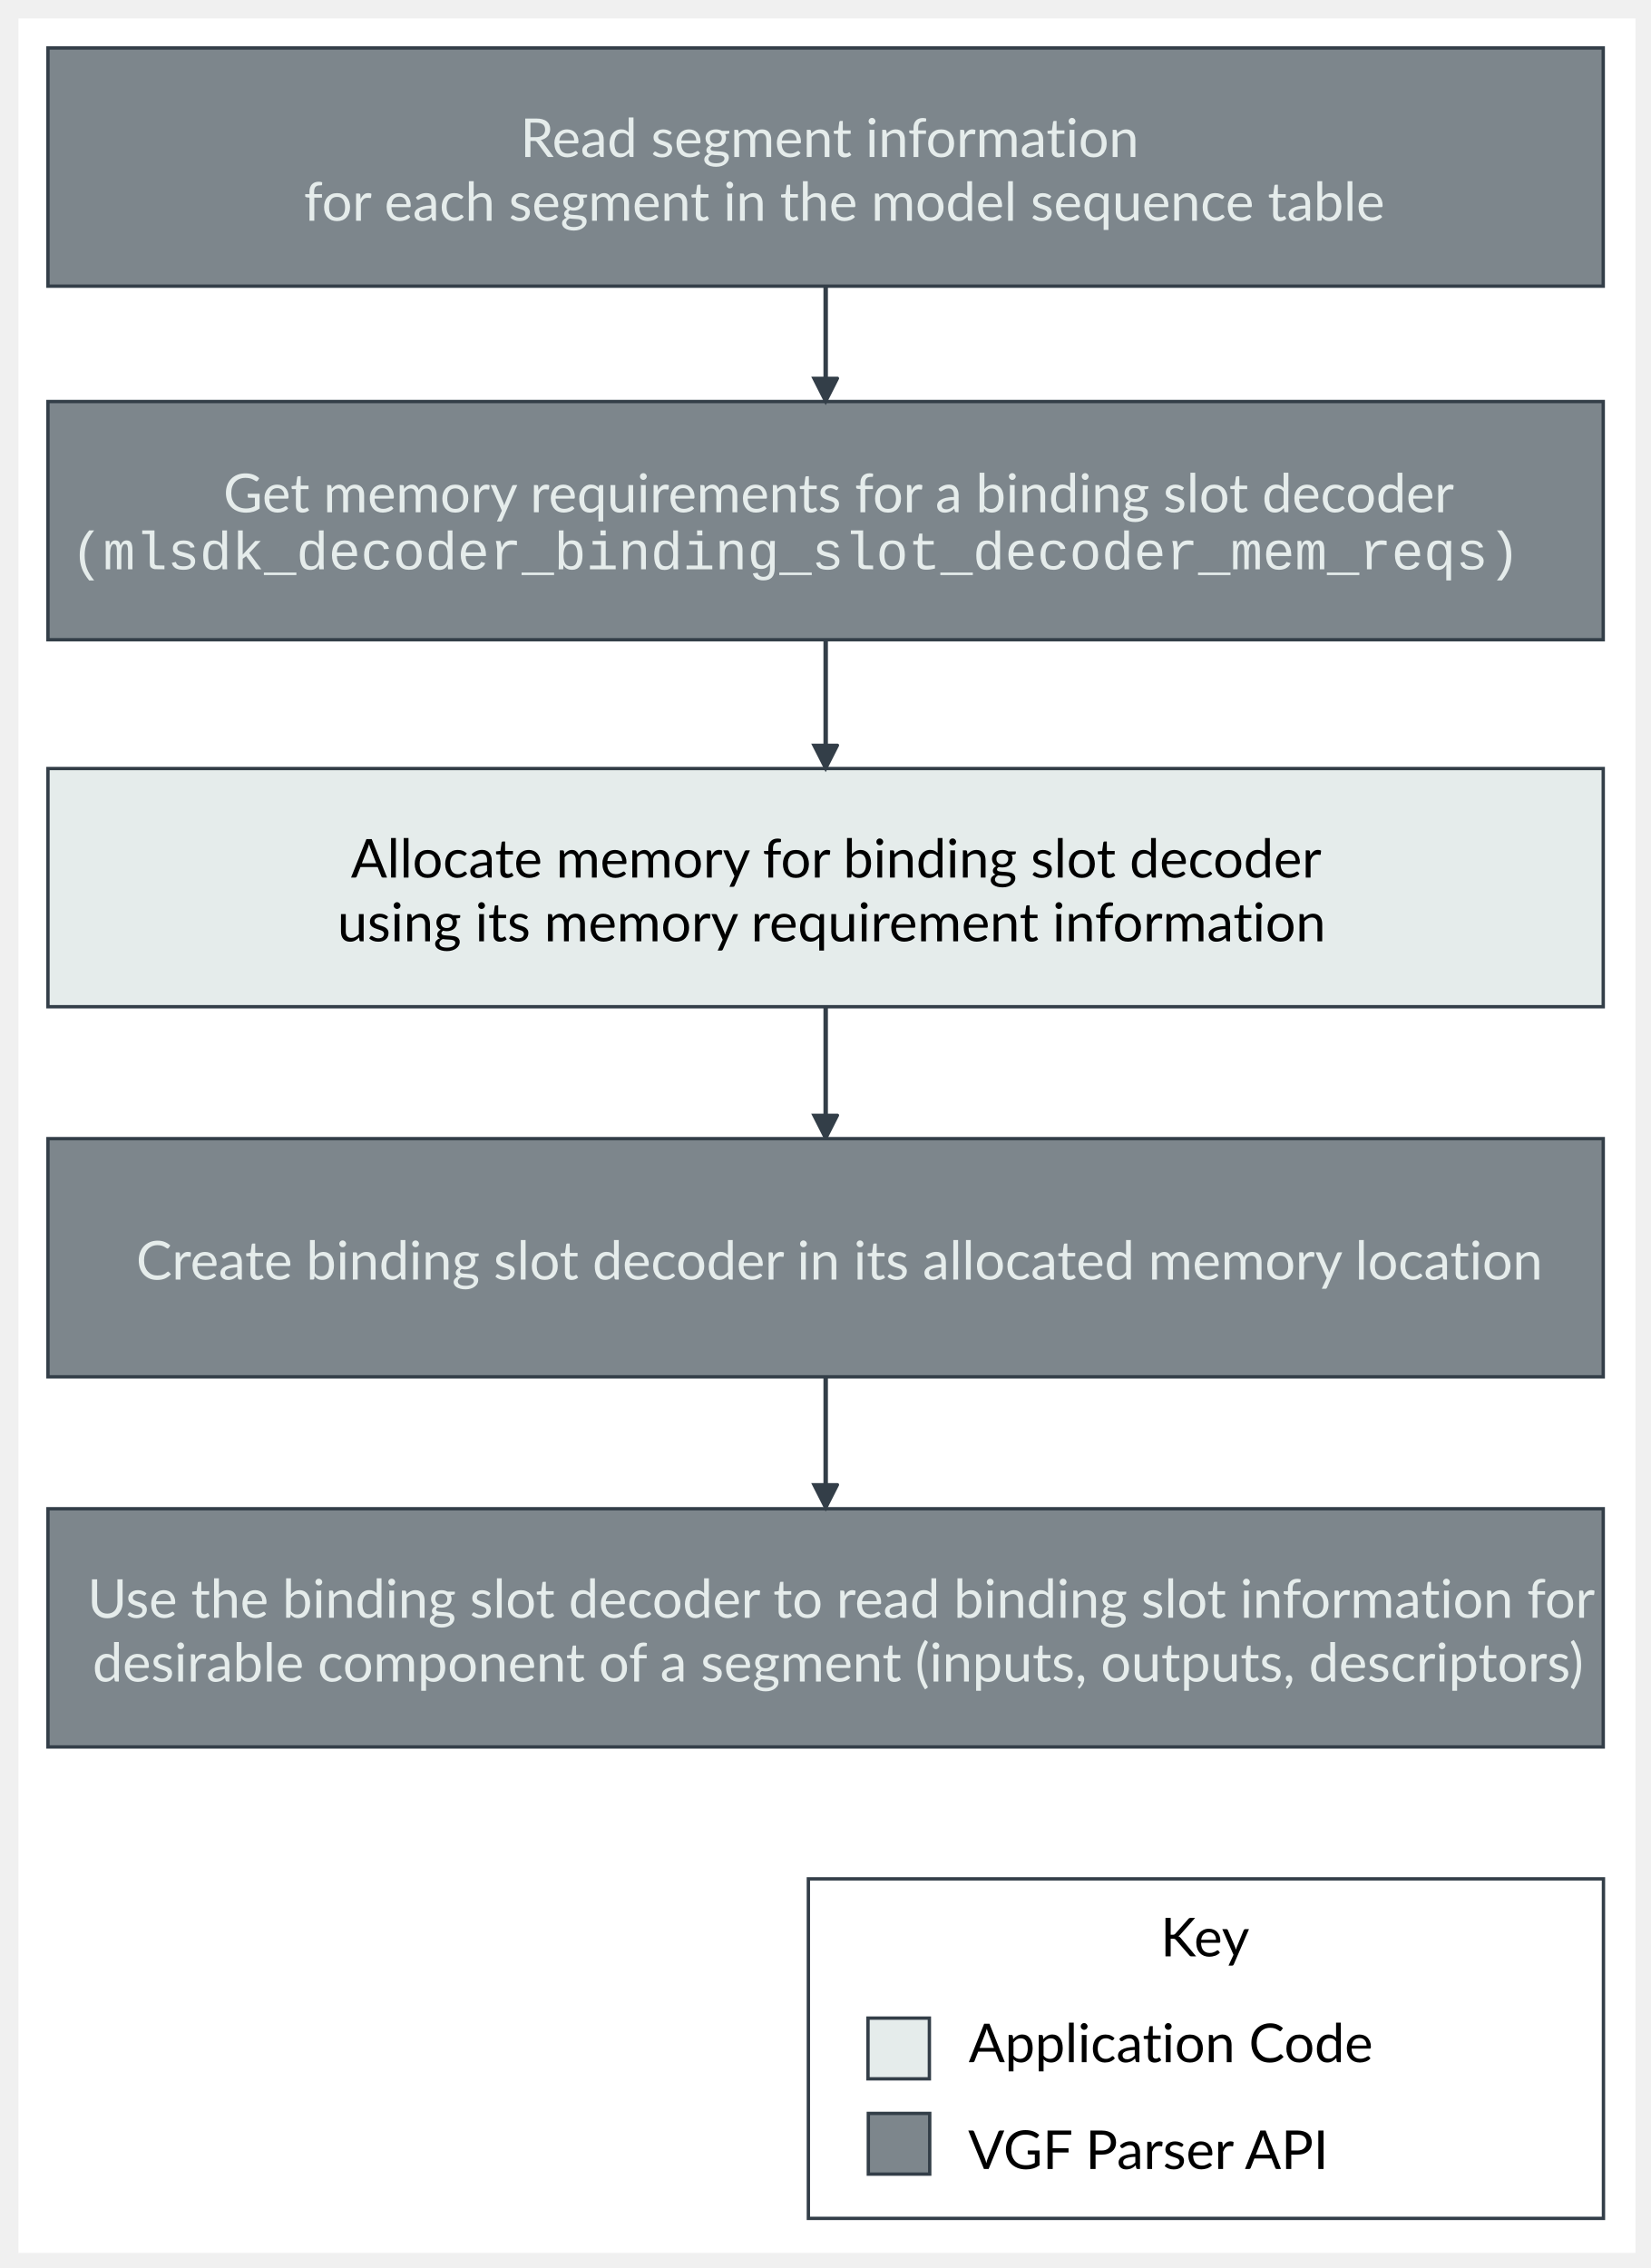
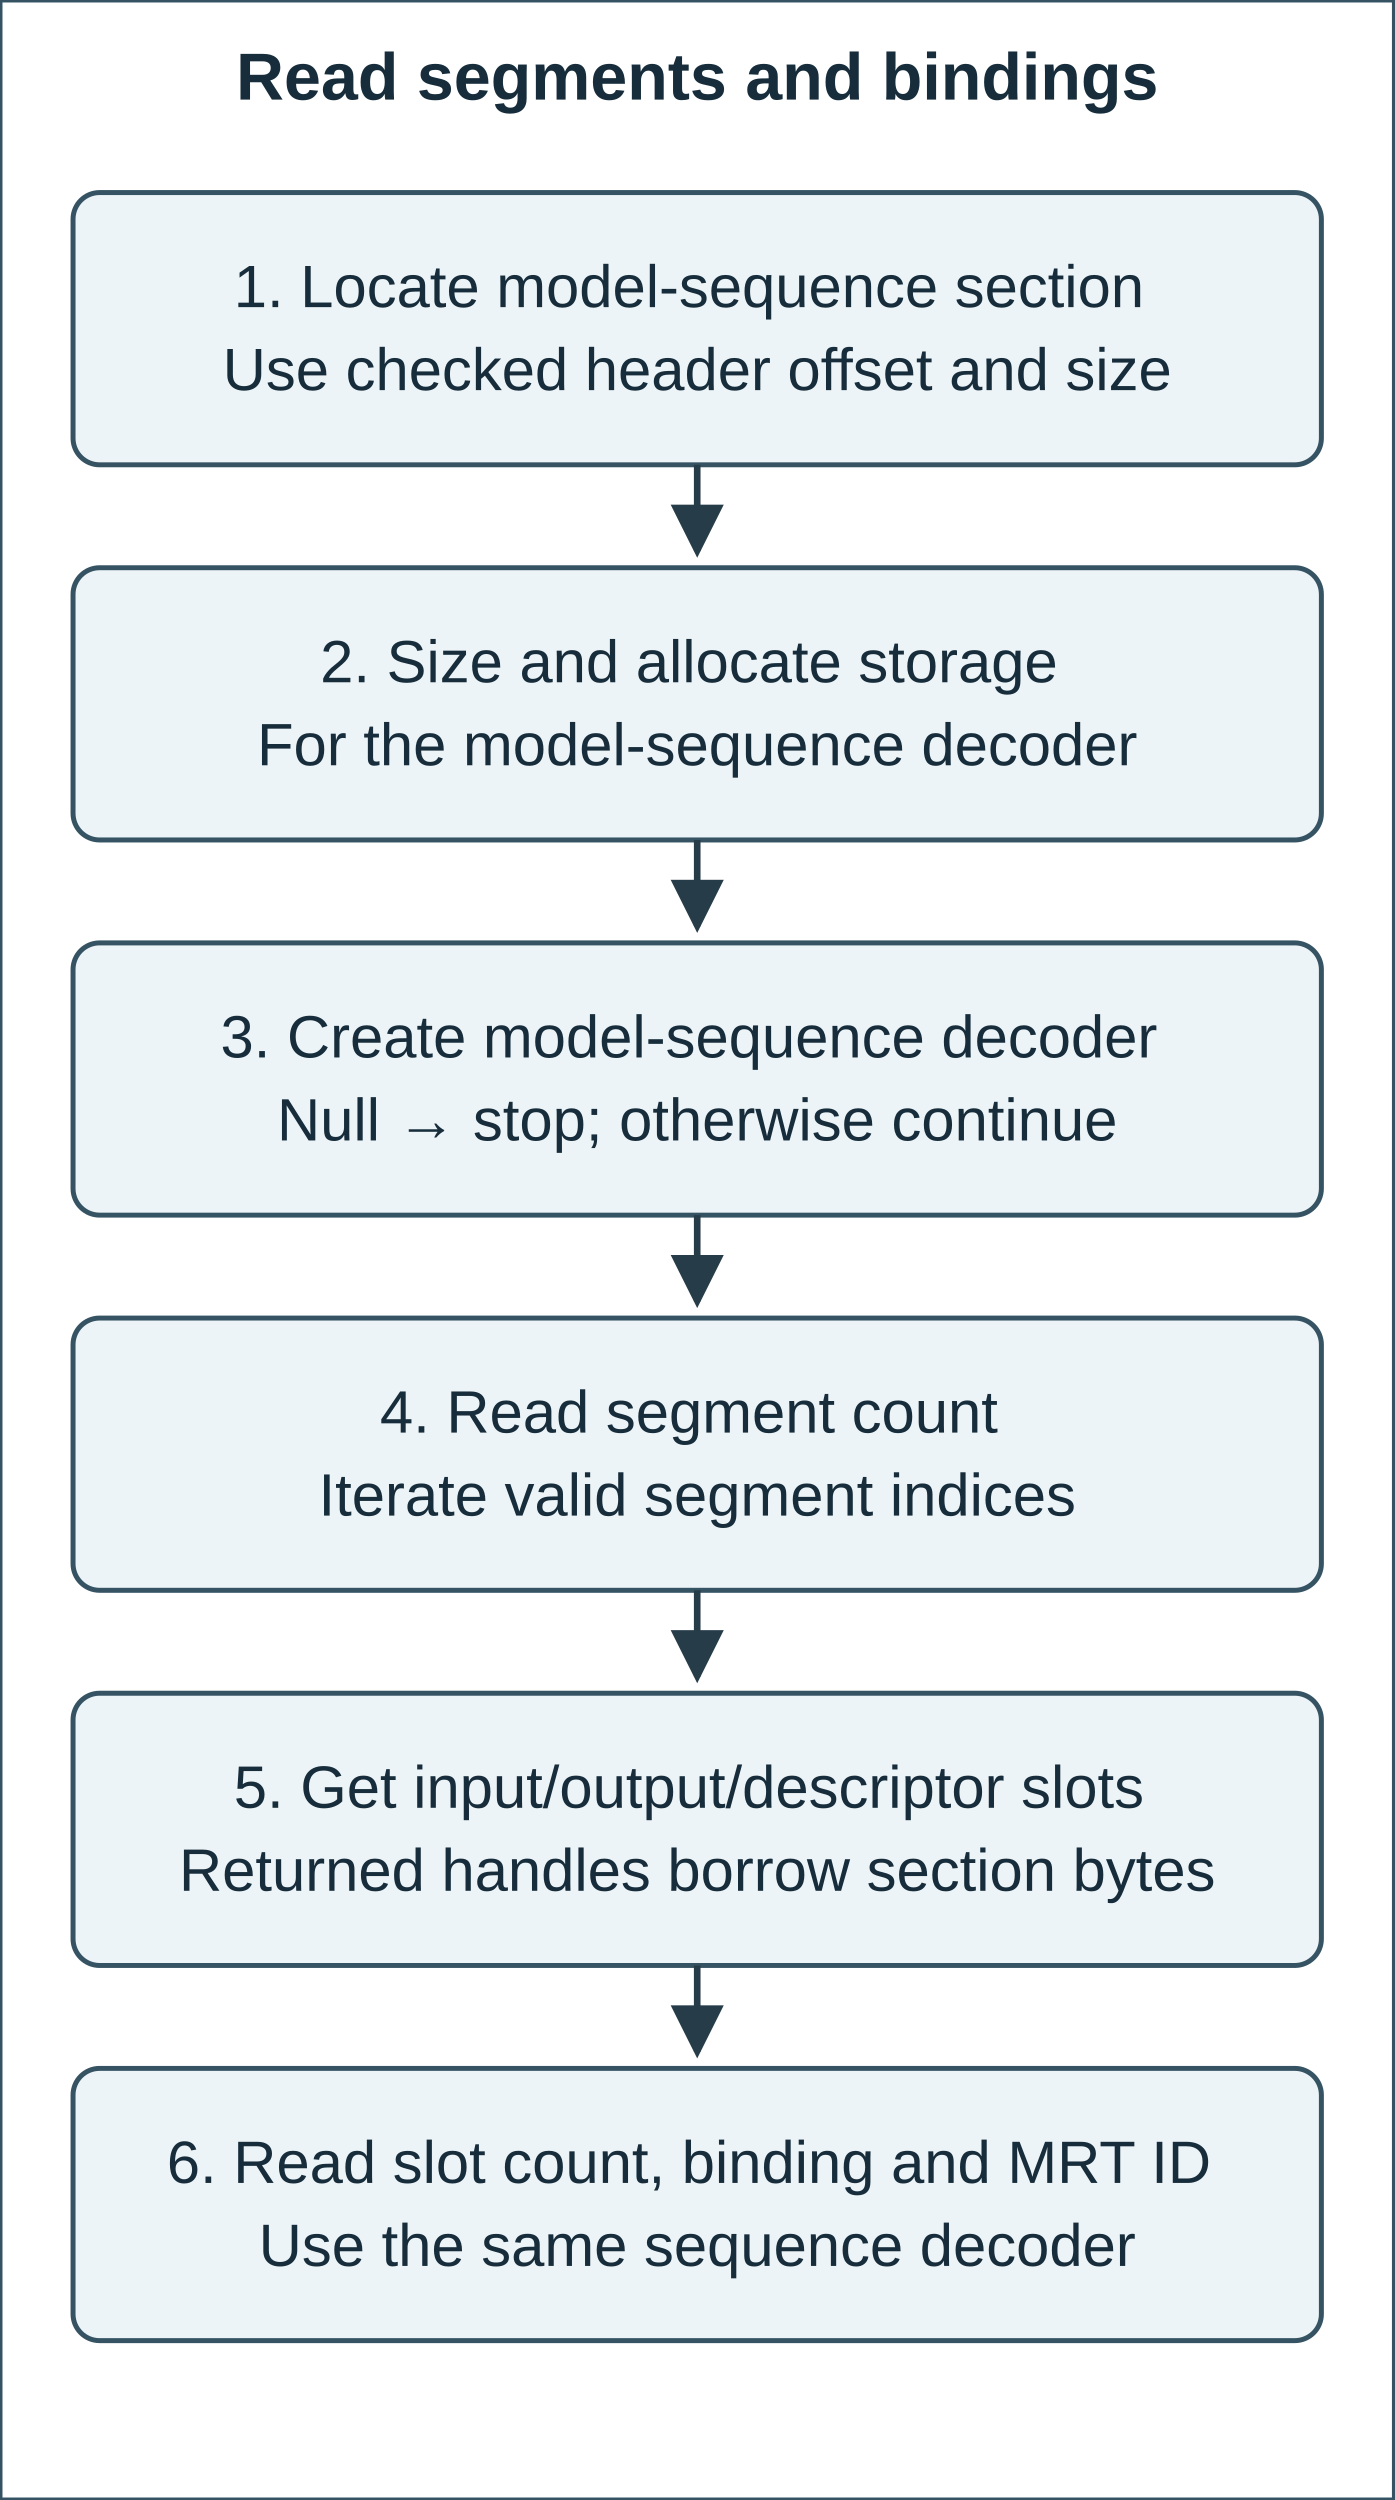
- <svg xmlns="http://www.w3.org/2000/svg" width="492" height="676" viewBox="0 0 492 676">
-   <defs />
-   <g transform="translate(5.5,5.5)" id="page1">
-     <rect y="0" width="482" height="666" fill="#ffffff" x="0" />
-     <g transform="translate(8.795,8.7952)" id="shape1">
-       <path d="M.0,.0L463.6,.0L463.6,71.0L.0,71.0L.0,.0z" stroke-width="1" stroke="#333e48" fill-rule="nonzero" fill="#7d868c" />
-       <text xml:space="preserve" style="fill:#e5eceb;font-family:Lato,PingFang SC,Mircrosoft YaHei,Arial;font-size:18.00pt">
-         <tspan textLength="185.0" y="32.5" style="font-size:12.00pt" x="140.8">Read segment information </tspan>
-         <tspan textLength="311.0" y="51.5" style="font-size:12.00pt" x="76.3">for each segment in the model sequence table</tspan>
-       </text>
-     </g>
-     <g transform="translate(8.795,114.1807)" id="shape2">
-       <path d="M.0,.0L463.6,.0L463.6,71.0L.0,71.0L.0,.0z" stroke-width="1" stroke="#333e48" fill-rule="nonzero" fill="#7d868c" />
-       <text xml:space="preserve" style="fill:#e5eceb;font-family:Lato,PingFang SC,Mircrosoft YaHei,Arial;font-size:18.00pt">
-         <tspan textLength="359.0" y="33.0" style="font-size:12.00pt" x="52.3">Get memory requirements for a binding slot decoder</tspan>
-         <tspan textLength="450.0" y="50.0" style="font-family:Courier New,PingFang SC,Mircrosoft YaHei,Arial;font-size:12.00pt" x="6.8">(mlsdk_decoder_binding_slot_decoder_mem_reqs)</tspan>
-       </text>
-     </g>
-     <g transform="translate(8.795,223.5667)" id="shape3">
-       <path d="M.0,.0L463.6,.0L463.6,71.0L.0,71.0L.0,.0z" stroke-width="1" stroke="#333e48" fill-rule="nonzero" fill="#e5eceb" />
-       <text xml:space="preserve" style="fill:#000000;font-family:Lato,PingFang SC,Mircrosoft YaHei,Arial;font-size:18.00pt">
-         <tspan textLength="286.0" y="32.5" style="font-size:12.00pt" x="90.3">Allocate memory for binding slot decoder </tspan>
-         <tspan textLength="291.0" y="51.5" style="font-size:12.00pt" x="86.3">using its memory requirement information</tspan>
-       </text>
-     </g>
-     <g transform="translate(240.618,79.7637)" id="shape4">
-       <path d="M.0,.0L.0,27.5" stroke-width="1.333" stroke="#333e48" fill="none" />
-       <path d="M3.5,27.5L.0,34.4L-3.5,27.5L3.5,27.5" stroke-width="1" stroke-linecap="round" stroke="#333e48" fill="#333e48" />
-     </g>
-     <g transform="translate(240.618,185.149)" id="shape5">
-       <path d="M.0,.0L.0,31.5" stroke-width="1.333" stroke="#333e48" fill="none" />
-       <path d="M3.5,31.5L.0,38.4L-3.5,31.5L3.5,31.5" stroke-width="1" stroke-linecap="round" stroke="#333e48" fill="#333e48" />
-     </g>
-     <g transform="translate(240.618,294.535)" id="shape6">
-       <path d="M.0,.0L.0,32.4" stroke-width="1.333" stroke="#333e48" fill="none" />
-       <path d="M3.5,32.4L.0,39.3L-3.5,32.4L3.5,32.4" stroke-width="1" stroke-linecap="round" stroke="#333e48" fill="#333e48" />
-     </g>
-     <g transform="translate(8.796,333.8817)" id="shape7">
-       <path d="M.0,.0L463.6,.0L463.6,71.0L.0,71.0L.0,.0z" stroke-width="1" stroke="#333e48" fill-rule="nonzero" fill="#7d868c" />
-       <text xml:space="preserve" style="fill:#e5eceb;font-family:Lato,PingFang SC,Mircrosoft YaHei,Arial;font-size:18.00pt">
-         <tspan textLength="411.0" y="42.0" style="font-size:12.00pt" x="26.3">Create binding slot decoder in its allocated memory location</tspan>
-       </text>
-     </g>
-     <g transform="translate(8.796,444.1967)" id="shape8">
-       <path d="M.0,.0L463.6,.0L463.6,71.0L.0,71.0L.0,.0z" stroke-width="1" stroke="#333e48" fill-rule="nonzero" fill="#7d868c" />
-       <text xml:space="preserve" style="fill:#e5eceb;font-family:Lato,PingFang SC,Mircrosoft YaHei,Arial;font-size:18.00pt">
-         <tspan textLength="443.0" y="32.5" style="font-size:12.00pt" x="11.8">Use the binding slot decoder to read binding slot information for </tspan>
-         <tspan textLength="437.0" y="51.5" style="font-size:12.00pt" x="13.3">desirable component of a segment (inputs, outputs, descriptors)</tspan>
-       </text>
-     </g>
-     <g transform="translate(240.619,404.85)" id="shape9">
-       <path d="M.0,.0L.0,32.2" stroke-width="1.333" stroke="#333e48" fill="none" />
-       <path d="M3.5,32.2L.0,39.1L-3.5,32.2L3.5,32.2" stroke-width="1" stroke-linecap="round" stroke="#333e48" fill="#333e48" />
-     </g>
-     <g transform="translate(235.458,554.512)" id="group10">
-       <g transform="translate(97.8767,0)" id="shape11">
-         <text xml:space="preserve" style="fill:#000000;font-family:Lato,PingFang SC,Mircrosoft YaHei,Arial;font-size:18.00pt">
-           <tspan textLength="27.0" y="23.1" style="font-size:12.00pt" x="7.1">Key</tspan>
-         </text>
-       </g>
-       <path d="M.0,.0L237.0,.0L237.0,101.2L.0,101.2L.0,.0z" stroke-width="1" stroke="#333e48" fill="none" id="shape12" />
-       <g transform="translate(17.872,62.9811)" id="group13">
-         <path d="M.0,.0L18.3,.0L18.3,18.1L.0,18.1L.0,.0z" stroke-width="1" stroke="#333e48" fill-rule="nonzero" fill="#7d868c" transform="translate(0,6.92585)" id="shape14" />
-         <g transform="translate(0,-0.0001)" id="group15">
-           <g transform="translate(25.5475,0.0001)" id="shape16">
-             <text xml:space="preserve" style="fill:#000000;font-family:Lato,PingFang SC,Mircrosoft YaHei,Arial;font-size:18.00pt">
-               <tspan textLength="109.0" y="23.5" style="font-size:12.00pt" x="4.2">VGF Parser API</tspan>
-             </text>
-           </g>
-         </g>
-       </g>
-       <g transform="translate(17.324,33.2372)" id="group17">
-         <g transform="translate(0.001,0)" id="group18">
-           <g transform="translate(0.001,0)" id="group19">
-             <g transform="translate(26.2506,0)" id="shape20">
-               <text xml:space="preserve" style="fill:#000000;font-family:Lato,PingFang SC,Mircrosoft YaHei,Arial;font-size:18.00pt">
-                 <tspan textLength="120.0" y="21.4" style="font-size:12.00pt" x="4.2">Application Code</tspan>
-               </text>
-             </g>
-           </g>
-         </g>
-         <path d="M.0,.0L18.3,.0L18.3,18.1L.0,18.1L.0,.0z" stroke-width="1" stroke="#333e48" fill-rule="nonzero" fill="#e5eceb" transform="translate(0.44742,8.26695)" id="shape21" />
-       </g>
-     </g>
-   </g>
+ <svg xmlns="http://www.w3.org/2000/svg" width="420" height="753" viewBox="0 0 420 753" role="img" aria-labelledby="title desc">
+   <defs>
+     <marker id="arrow" markerWidth="8" markerHeight="8" refX="7" refY="4" orient="auto">
+       <path d="M0 0 L8 4 L0 8 Z" fill="#273c49" />
+     </marker>
+   </defs>
+   <style>text {font-family:Arial,sans-serif;font-size:18px;fill:#172d3b} .heading {font-weight:bold;font-size:20px} .arrow {fill:none;stroke:#273c49;stroke-width:2;marker-end:url(#arrow)} rect {stroke:#355363;stroke-width:1.5}</style>
+   <rect width="100%" height="100%" fill="white" stroke="none" />
+   <text x="210" y="30" text-anchor="middle" class="heading">
+     <tspan x="210" dy="0">Read segments and bindings</tspan>
+   </text>
+   <rect x="22" y="58" width="376" height="82" rx="8" fill="#edf4f7" />
+   <text x="210.0" y="92.5" text-anchor="middle" class="">
+     <tspan x="210.0" dy="0">1. Locate model-sequence section</tspan>
+     <tspan x="210.0" dy="25">Use checked header offset and size</tspan>
+   </text>
+   <path class="arrow" d="M210 140 V166" />
+   <rect x="22" y="171" width="376" height="82" rx="8" fill="#edf4f7" />
+   <text x="210.0" y="205.5" text-anchor="middle" class="">
+     <tspan x="210.0" dy="0">2. Size and allocate storage</tspan>
+     <tspan x="210.0" dy="25">For the model-sequence decoder</tspan>
+   </text>
+   <path class="arrow" d="M210 253 V279" />
+   <rect x="22" y="284" width="376" height="82" rx="8" fill="#edf4f7" />
+   <text x="210.0" y="318.5" text-anchor="middle" class="">
+     <tspan x="210.0" dy="0">3. Create model-sequence decoder</tspan>
+     <tspan x="210.0" dy="25">Null → stop; otherwise continue</tspan>
+   </text>
+   <path class="arrow" d="M210 366 V392" />
+   <rect x="22" y="397" width="376" height="82" rx="8" fill="#edf4f7" />
+   <text x="210.0" y="431.5" text-anchor="middle" class="">
+     <tspan x="210.0" dy="0">4. Read segment count</tspan>
+     <tspan x="210.0" dy="25">Iterate valid segment indices</tspan>
+   </text>
+   <path class="arrow" d="M210 479 V505" />
+   <rect x="22" y="510" width="376" height="82" rx="8" fill="#edf4f7" />
+   <text x="210.0" y="544.5" text-anchor="middle" class="">
+     <tspan x="210.0" dy="0">5. Get input/output/descriptor slots</tspan>
+     <tspan x="210.0" dy="25">Returned handles borrow section bytes</tspan>
+   </text>
+   <path class="arrow" d="M210 592 V618" />
+   <rect x="22" y="623" width="376" height="82" rx="8" fill="#edf4f7" />
+   <text x="210.0" y="657.5" text-anchor="middle" class="">
+     <tspan x="210.0" dy="0">6. Read slot count, binding and MRT ID</tspan>
+     <tspan x="210.0" dy="25">Use the same sequence decoder</tspan>
+   </text>
</svg>
